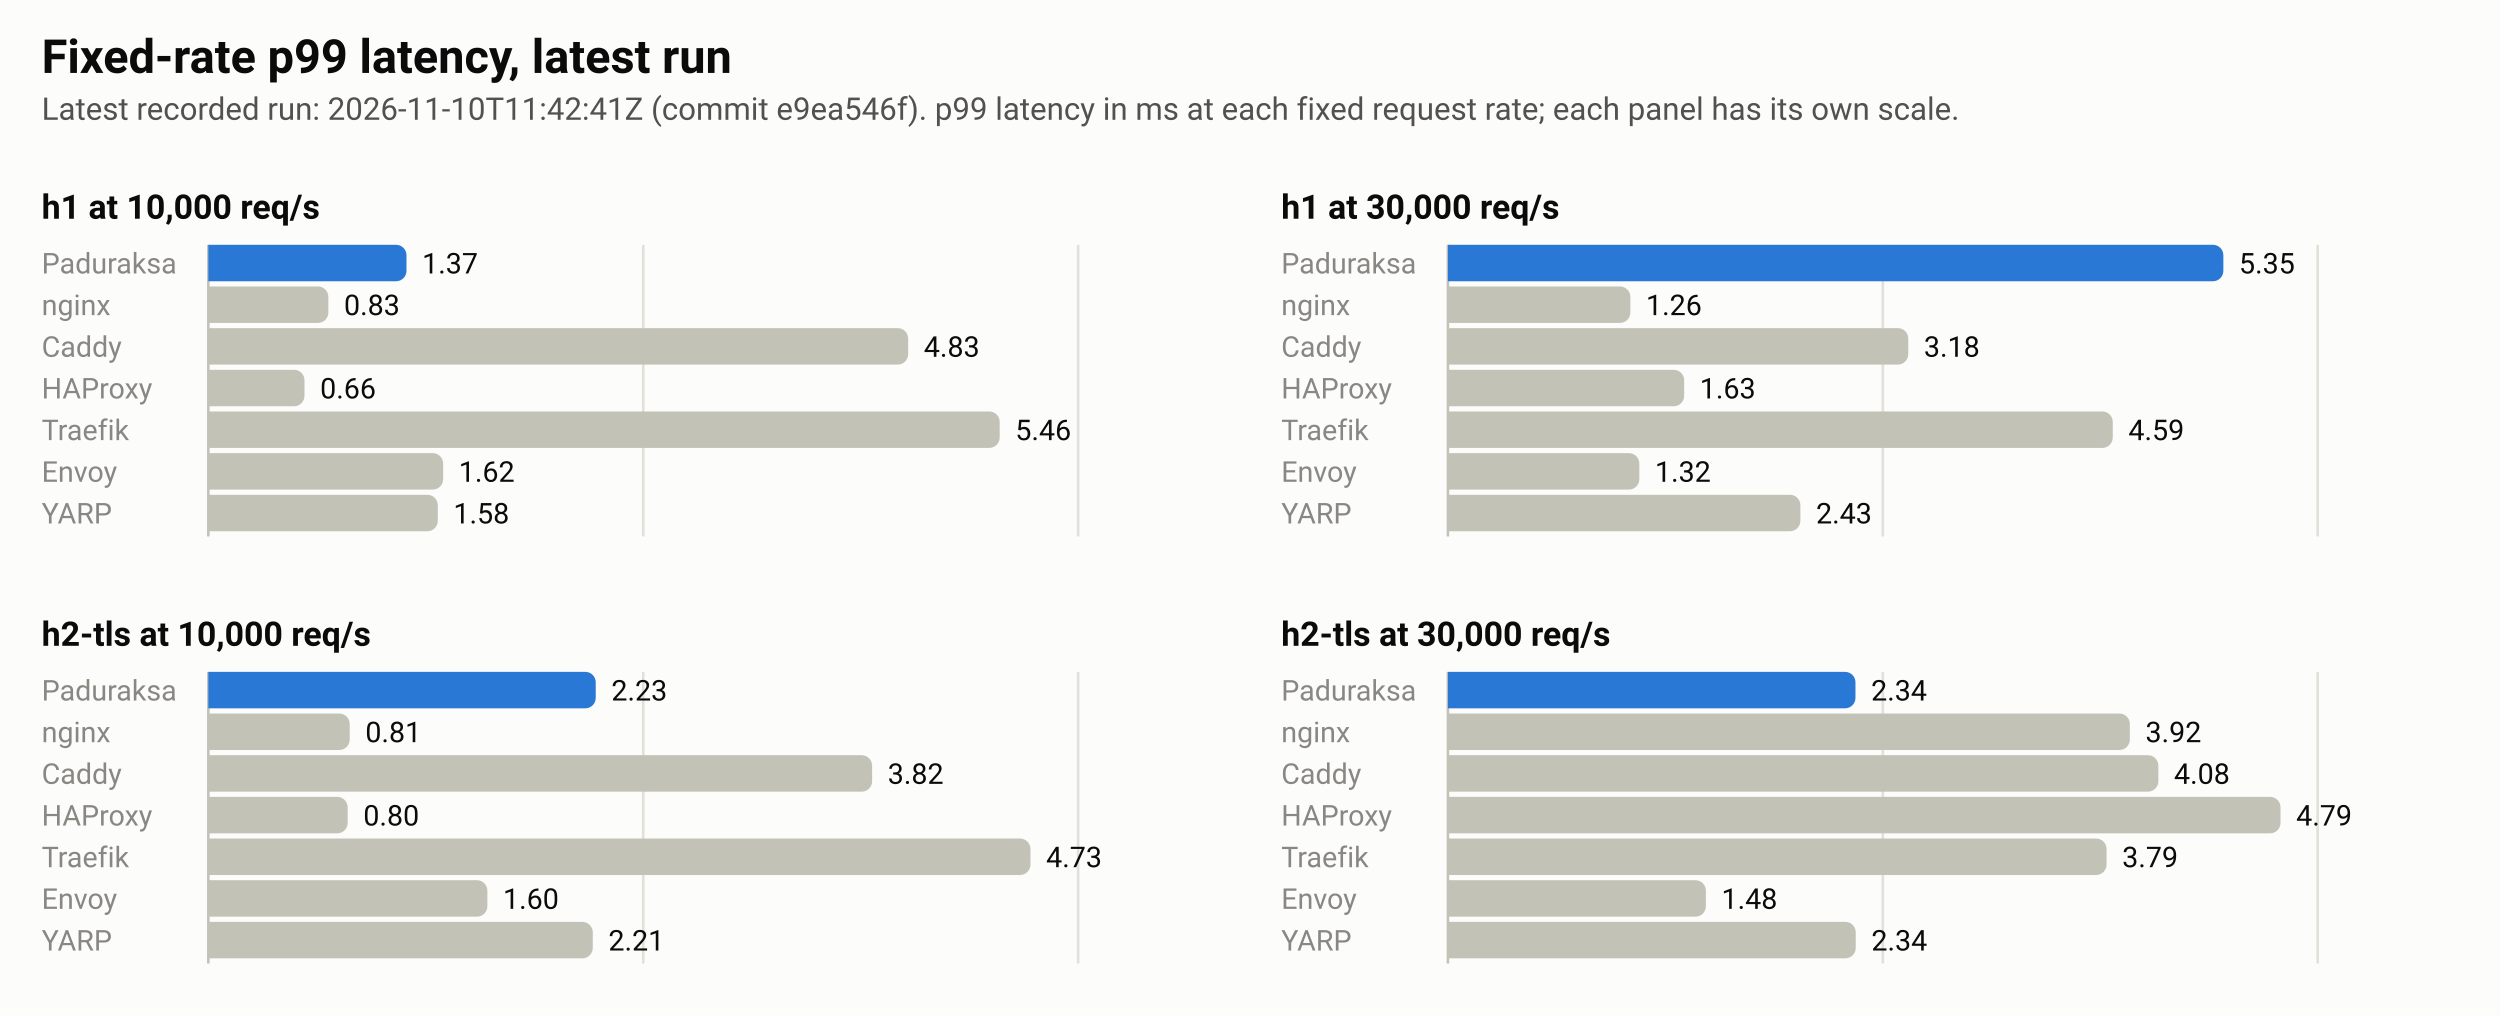
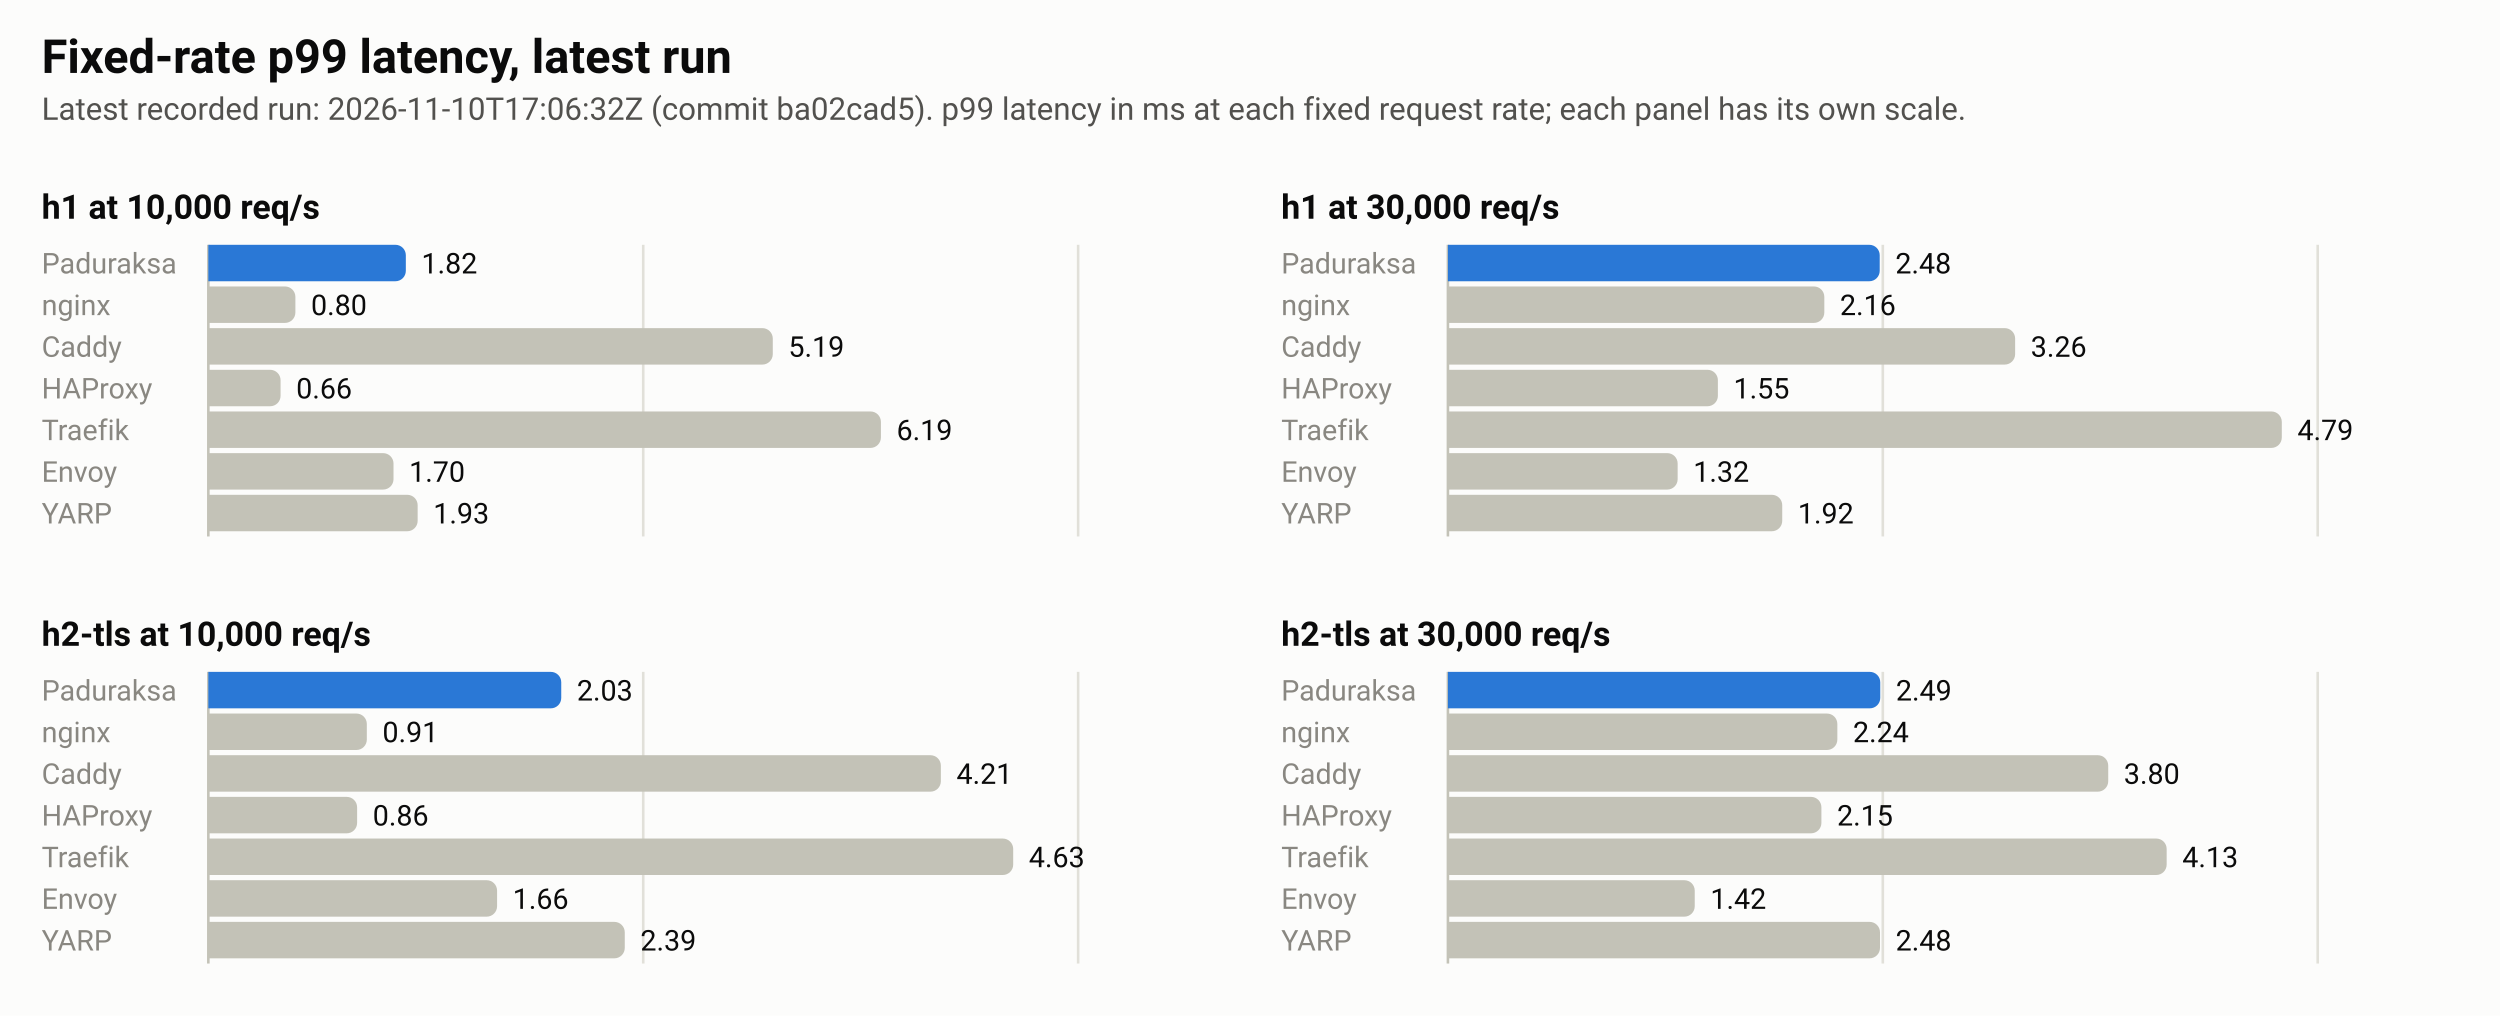
<svg xmlns="http://www.w3.org/2000/svg" width="960" height="390" viewBox="0 0 960 390" role="img" aria-labelledby="chart-title chart-desc">
  <style>svg{font-family:system-ui,-apple-system,"Segoe UI",Roboto,Helvetica,Arial,sans-serif}
.surface{fill:#fcfcfb}
.text{fill:#0b0b0b}
.secondary{fill:#52514e}
.axis-label{fill:#898781}
.grid{stroke:#e1e0d9;stroke-width:1}
.axis{stroke:#c3c2b7;stroke-width:1}
.bar{fill:#c3c2b7}
.bar.accent{fill:#2a78d6}
.line{fill:none;stroke:#2a78d6;stroke-width:2}
.marker{fill:#2a78d6}
.marker.other{fill:#fcfcfb;stroke:#2a78d6;stroke-width:2}
.title{font-size:18px;font-weight:600}
.subtitle{font-size:12px}
.panel-title{font-size:13px;font-weight:600}
.value{font-size:11px}
.tick{font-size:11px}
@media (prefers-color-scheme:dark){.surface{fill:#1a1a19}.text{fill:#f0efec}.secondary{fill:#c3c2b7}.grid{stroke:#2c2c2a}.axis{stroke:#383835}.bar{fill:#52514e}.bar.accent{fill:#3987e5}.line{stroke:#3987e5}.marker{fill:#3987e5}.marker.other{fill:#1a1a19;stroke:#3987e5}}
</style>
  <rect class="surface" x="0" y="0" width="960" height="390" />
  <text class="text title" x="16" y="28">Fixed-rate p99 latency, latest run</text>
-   <text class="secondary subtitle" x="16" y="46">Latest recorded run: 2026-11-10T11:42:41Z (commit e9ea546f). p99 latency in ms at each fixed request rate; each panel has its own scale.</text>
+   <text class="secondary subtitle" x="16" y="46">Latest recorded run: 2026-11-10T17:06:32Z (commit ba02cad5). p99 latency in ms at each fixed request rate; each panel has its own scale.</text>
  <text class="text panel-title" x="16" y="84">h1 at 10,000 req/s</text>
  <line class="grid" x1="247.00" y1="94" x2="247.00" y2="206" />
  <line class="grid" x1="414.00" y1="94" x2="414.00" y2="206" />
  <line class="axis" x1="80" y1="94" x2="80" y2="206" />
-   <path class="bar accent" d="M80.00 94.00 H152.09 A4.00 4.00 0 0 1 156.09 98.00 V104.00 A4.00 4.00 0 0 1 152.09 108.00 H80.00 Z" />
+   <path class="bar accent" d="M80.00 94.00 H151.84 A4.00 4.00 0 0 1 155.84 98.00 V104.00 A4.00 4.00 0 0 1 151.84 108.00 H80.00 Z" />
  <text class="axis-label tick" x="16" y="105">Paduraksa</text>
-   <text class="text value" x="162.09" y="105">1.37</text>
-   <path class="bar" d="M80.00 110.00 H122.09 A4.00 4.00 0 0 1 126.09 114.00 V120.00 A4.00 4.00 0 0 1 122.09 124.00 H80.00 Z" />
+   <text class="text value" x="161.84" y="105">1.82</text>
+   <path class="bar" d="M80.00 110.00 H109.43 A4.00 4.00 0 0 1 113.43 114.00 V120.00 A4.00 4.00 0 0 1 109.43 124.00 H80.00 Z" />
  <text class="axis-label tick" x="16" y="121">nginx</text>
-   <text class="text value" x="132.09" y="121">0.83</text>
-   <path class="bar" d="M80.00 126.00 H344.74 A4.00 4.00 0 0 1 348.74 130.00 V136.00 A4.00 4.00 0 0 1 344.74 140.00 H80.00 Z" />
+   <text class="text value" x="119.43" y="121">0.80</text>
+   <path class="bar" d="M80.00 126.00 H292.75 A4.00 4.00 0 0 1 296.75 130.00 V136.00 A4.00 4.00 0 0 1 292.75 140.00 H80.00 Z" />
  <text class="axis-label tick" x="16" y="137">Caddy</text>
-   <text class="text value" x="354.74" y="137">4.83</text>
-   <path class="bar" d="M80.00 142.00 H112.93 A4.00 4.00 0 0 1 116.93 146.00 V152.00 A4.00 4.00 0 0 1 112.93 156.00 H80.00 Z" />
+   <text class="text value" x="302.75" y="137">5.19</text>
+   <path class="bar" d="M80.00 142.00 H103.74 A4.00 4.00 0 0 1 107.74 146.00 V152.00 A4.00 4.00 0 0 1 103.74 156.00 H80.00 Z" />
  <text class="axis-label tick" x="16" y="153">HAProxy</text>
-   <text class="text value" x="122.93" y="153">0.66</text>
-   <path class="bar" d="M80.00 158.00 H379.88 A4.00 4.00 0 0 1 383.88 162.00 V168.00 A4.00 4.00 0 0 1 379.88 172.00 H80.00 Z" />
+   <text class="text value" x="113.74" y="153">0.66</text>
+   <path class="bar" d="M80.00 158.00 H334.27 A4.00 4.00 0 0 1 338.27 162.00 V168.00 A4.00 4.00 0 0 1 334.27 172.00 H80.00 Z" />
  <text class="axis-label tick" x="16" y="169">Traefik</text>
-   <text class="text value" x="389.88" y="169">5.46</text>
-   <path class="bar" d="M80.00 174.00 H166.17 A4.00 4.00 0 0 1 170.17 178.00 V184.00 A4.00 4.00 0 0 1 166.17 188.00 H80.00 Z" />
+   <text class="text value" x="344.27" y="169">6.19</text>
+   <path class="bar" d="M80.00 174.00 H147.11 A4.00 4.00 0 0 1 151.11 178.00 V184.00 A4.00 4.00 0 0 1 147.11 188.00 H80.00 Z" />
  <text class="axis-label tick" x="16" y="185">Envoy</text>
-   <text class="text value" x="176.17" y="185">1.62</text>
-   <path class="bar" d="M80.00 190.00 H164.11 A4.00 4.00 0 0 1 168.11 194.00 V200.00 A4.00 4.00 0 0 1 164.11 204.00 H80.00 Z" />
+   <text class="text value" x="157.11" y="185">1.70</text>
+   <path class="bar" d="M80.00 190.00 H156.38 A4.00 4.00 0 0 1 160.38 194.00 V200.00 A4.00 4.00 0 0 1 156.38 204.00 H80.00 Z" />
  <text class="axis-label tick" x="16" y="201">YARP</text>
-   <text class="text value" x="174.11" y="201">1.58</text>
+   <text class="text value" x="166.38" y="201">1.93</text>
  <text class="text panel-title" x="492" y="84">h1 at 30,000 req/s</text>
  <line class="grid" x1="723.00" y1="94" x2="723.00" y2="206" />
  <line class="grid" x1="890.00" y1="94" x2="890.00" y2="206" />
  <line class="axis" x1="556" y1="94" x2="556" y2="206" />
-   <path class="bar accent" d="M556.00 94.00 H849.77 A4.00 4.00 0 0 1 853.77 98.00 V104.00 A4.00 4.00 0 0 1 849.77 108.00 H556.00 Z" />
+   <path class="bar accent" d="M556.00 94.00 H717.81 A4.00 4.00 0 0 1 721.81 98.00 V104.00 A4.00 4.00 0 0 1 717.81 108.00 H556.00 Z" />
  <text class="axis-label tick" x="492" y="105">Paduraksa</text>
-   <text class="text value" x="859.77" y="105">5.35</text>
-   <path class="bar" d="M556.00 110.00 H622.06 A4.00 4.00 0 0 1 626.06 114.00 V120.00 A4.00 4.00 0 0 1 622.06 124.00 H556.00 Z" />
+   <text class="text value" x="727.81" y="105">2.48</text>
+   <path class="bar" d="M556.00 110.00 H696.54 A4.00 4.00 0 0 1 700.54 114.00 V120.00 A4.00 4.00 0 0 1 696.54 124.00 H556.00 Z" />
  <text class="axis-label tick" x="492" y="121">nginx</text>
-   <text class="text value" x="632.06" y="121">1.26</text>
-   <path class="bar" d="M556.00 126.00 H728.78 A4.00 4.00 0 0 1 732.78 130.00 V136.00 A4.00 4.00 0 0 1 728.78 140.00 H556.00 Z" />
+   <text class="text value" x="706.54" y="121">2.16</text>
+   <path class="bar" d="M556.00 126.00 H769.81 A4.00 4.00 0 0 1 773.81 130.00 V136.00 A4.00 4.00 0 0 1 769.81 140.00 H556.00 Z" />
  <text class="axis-label tick" x="492" y="137">Caddy</text>
-   <text class="text value" x="738.78" y="137">3.18</text>
-   <path class="bar" d="M556.00 142.00 H642.71 A4.00 4.00 0 0 1 646.71 146.00 V152.00 A4.00 4.00 0 0 1 642.71 156.00 H556.00 Z" />
+   <text class="text value" x="779.81" y="137">3.26</text>
+   <path class="bar" d="M556.00 142.00 H655.67 A4.00 4.00 0 0 1 659.67 146.00 V152.00 A4.00 4.00 0 0 1 655.67 156.00 H556.00 Z" />
  <text class="axis-label tick" x="492" y="153">HAProxy</text>
-   <text class="text value" x="652.71" y="153">1.63</text>
-   <path class="bar" d="M556.00 158.00 H807.30 A4.00 4.00 0 0 1 811.30 162.00 V168.00 A4.00 4.00 0 0 1 807.30 172.00 H556.00 Z" />
+   <text class="text value" x="665.67" y="153">1.55</text>
+   <path class="bar" d="M556.00 158.00 H872.21 A4.00 4.00 0 0 1 876.21 162.00 V168.00 A4.00 4.00 0 0 1 872.21 172.00 H556.00 Z" />
  <text class="axis-label tick" x="492" y="169">Traefik</text>
-   <text class="text value" x="817.30" y="169">4.59</text>
-   <path class="bar" d="M556.00 174.00 H625.50 A4.00 4.00 0 0 1 629.50 178.00 V184.00 A4.00 4.00 0 0 1 625.50 188.00 H556.00 Z" />
+   <text class="text value" x="882.21" y="169">4.79</text>
+   <path class="bar" d="M556.00 174.00 H640.22 A4.00 4.00 0 0 1 644.22 178.00 V184.00 A4.00 4.00 0 0 1 640.22 188.00 H556.00 Z" />
  <text class="axis-label tick" x="492" y="185">Envoy</text>
-   <text class="text value" x="635.50" y="185">1.32</text>
-   <path class="bar" d="M556.00 190.00 H687.35 A4.00 4.00 0 0 1 691.35 194.00 V200.00 A4.00 4.00 0 0 1 687.35 204.00 H556.00 Z" />
+   <text class="text value" x="650.22" y="185">1.32</text>
+   <path class="bar" d="M556.00 190.00 H680.38 A4.00 4.00 0 0 1 684.38 194.00 V200.00 A4.00 4.00 0 0 1 680.38 204.00 H556.00 Z" />
  <text class="axis-label tick" x="492" y="201">YARP</text>
-   <text class="text value" x="697.35" y="201">2.43</text>
+   <text class="text value" x="690.38" y="201">1.92</text>
  <text class="text panel-title" x="16" y="248">h2-tls at 10,000 req/s</text>
  <line class="grid" x1="247.00" y1="258" x2="247.00" y2="370" />
  <line class="grid" x1="414.00" y1="258" x2="414.00" y2="370" />
  <line class="axis" x1="80" y1="258" x2="80" y2="370" />
-   <path class="bar accent" d="M80.00 258.00 H224.76 A4.00 4.00 0 0 1 228.76 262.00 V268.00 A4.00 4.00 0 0 1 224.76 272.00 H80.00 Z" />
+   <path class="bar accent" d="M80.00 258.00 H211.52 A4.00 4.00 0 0 1 215.52 262.00 V268.00 A4.00 4.00 0 0 1 211.52 272.00 H80.00 Z" />
  <text class="axis-label tick" x="16" y="269">Paduraksa</text>
-   <text class="text value" x="234.76" y="269">2.23</text>
-   <path class="bar" d="M80.00 274.00 H130.29 A4.00 4.00 0 0 1 134.29 278.00 V284.00 A4.00 4.00 0 0 1 130.29 288.00 H80.00 Z" />
+   <text class="text value" x="221.52" y="269">2.03</text>
+   <path class="bar" d="M80.00 274.00 H136.86 A4.00 4.00 0 0 1 140.86 278.00 V284.00 A4.00 4.00 0 0 1 136.86 288.00 H80.00 Z" />
  <text class="axis-label tick" x="16" y="285">nginx</text>
-   <text class="text value" x="140.29" y="285">0.81</text>
-   <path class="bar" d="M80.00 290.00 H330.89 A4.00 4.00 0 0 1 334.89 294.00 V300.00 A4.00 4.00 0 0 1 330.89 304.00 H80.00 Z" />
+   <text class="text value" x="146.86" y="285">0.91</text>
+   <path class="bar" d="M80.00 290.00 H357.29 A4.00 4.00 0 0 1 361.29 294.00 V300.00 A4.00 4.00 0 0 1 357.29 304.00 H80.00 Z" />
  <text class="axis-label tick" x="16" y="301">Caddy</text>
-   <text class="text value" x="340.89" y="301">3.82</text>
-   <path class="bar" d="M80.00 306.00 H129.51 A4.00 4.00 0 0 1 133.51 310.00 V316.00 A4.00 4.00 0 0 1 129.51 320.00 H80.00 Z" />
+   <text class="text value" x="367.29" y="301">4.21</text>
+   <path class="bar" d="M80.00 306.00 H133.13 A4.00 4.00 0 0 1 137.13 310.00 V316.00 A4.00 4.00 0 0 1 133.13 320.00 H80.00 Z" />
  <text class="axis-label tick" x="16" y="317">HAProxy</text>
-   <text class="text value" x="139.51" y="317">0.80</text>
-   <path class="bar" d="M80.00 322.00 H391.70 A4.00 4.00 0 0 1 395.70 326.00 V332.00 A4.00 4.00 0 0 1 391.70 336.00 H80.00 Z" />
+   <text class="text value" x="143.13" y="317">0.86</text>
+   <path class="bar" d="M80.00 322.00 H385.07 A4.00 4.00 0 0 1 389.07 326.00 V332.00 A4.00 4.00 0 0 1 385.07 336.00 H80.00 Z" />
  <text class="axis-label tick" x="16" y="333">Traefik</text>
-   <text class="text value" x="401.70" y="333">4.73</text>
-   <path class="bar" d="M80.00 338.00 H183.15 A4.00 4.00 0 0 1 187.15 342.00 V348.00 A4.00 4.00 0 0 1 183.15 352.00 H80.00 Z" />
+   <text class="text value" x="395.07" y="333">4.63</text>
+   <path class="bar" d="M80.00 338.00 H186.88 A4.00 4.00 0 0 1 190.88 342.00 V348.00 A4.00 4.00 0 0 1 186.88 352.00 H80.00 Z" />
  <text class="axis-label tick" x="16" y="349">Envoy</text>
-   <text class="text value" x="193.15" y="349">1.60</text>
-   <path class="bar" d="M80.00 354.00 H223.63 A4.00 4.00 0 0 1 227.63 358.00 V364.00 A4.00 4.00 0 0 1 223.63 368.00 H80.00 Z" />
+   <text class="text value" x="196.88" y="349">1.66</text>
+   <path class="bar" d="M80.00 354.00 H235.91 A4.00 4.00 0 0 1 239.91 358.00 V364.00 A4.00 4.00 0 0 1 235.91 368.00 H80.00 Z" />
  <text class="axis-label tick" x="16" y="365">YARP</text>
-   <text class="text value" x="233.63" y="365">2.21</text>
+   <text class="text value" x="245.91" y="365">2.39</text>
  <text class="text panel-title" x="492" y="248">h2-tls at 30,000 req/s</text>
  <line class="grid" x1="723.00" y1="258" x2="723.00" y2="370" />
  <line class="grid" x1="890.00" y1="258" x2="890.00" y2="370" />
  <line class="axis" x1="556" y1="258" x2="556" y2="370" />
-   <path class="bar accent" d="M556.00 258.00 H708.50 A4.00 4.00 0 0 1 712.50 262.00 V268.00 A4.00 4.00 0 0 1 708.50 272.00 H556.00 Z" />
+   <path class="bar accent" d="M556.00 258.00 H718.02 A4.00 4.00 0 0 1 722.02 262.00 V268.00 A4.00 4.00 0 0 1 718.02 272.00 H556.00 Z" />
  <text class="axis-label tick" x="492" y="269">Paduraksa</text>
-   <text class="text value" x="718.50" y="269">2.34</text>
-   <path class="bar" d="M556.00 274.00 H813.86 A4.00 4.00 0 0 1 817.86 278.00 V284.00 A4.00 4.00 0 0 1 813.86 288.00 H556.00 Z" />
+   <text class="text value" x="728.02" y="269">2.49</text>
+   <path class="bar" d="M556.00 274.00 H701.54 A4.00 4.00 0 0 1 705.54 278.00 V284.00 A4.00 4.00 0 0 1 701.54 288.00 H556.00 Z" />
  <text class="axis-label tick" x="492" y="285">nginx</text>
-   <text class="text value" x="823.86" y="285">3.92</text>
-   <path class="bar" d="M556.00 290.00 H824.81 A4.00 4.00 0 0 1 828.81 294.00 V300.00 A4.00 4.00 0 0 1 824.81 304.00 H556.00 Z" />
+   <text class="text value" x="711.54" y="285">2.24</text>
+   <path class="bar" d="M556.00 290.00 H805.56 A4.00 4.00 0 0 1 809.56 294.00 V300.00 A4.00 4.00 0 0 1 805.56 304.00 H556.00 Z" />
  <text class="axis-label tick" x="492" y="301">Caddy</text>
-   <text class="text value" x="834.81" y="301">4.08</text>
-   <path class="bar" d="M556.00 306.00 H871.72 A4.00 4.00 0 0 1 875.72 310.00 V316.00 A4.00 4.00 0 0 1 871.72 320.00 H556.00 Z" />
+   <text class="text value" x="815.56" y="301">3.80</text>
+   <path class="bar" d="M556.00 306.00 H695.42 A4.00 4.00 0 0 1 699.42 310.00 V316.00 A4.00 4.00 0 0 1 695.42 320.00 H556.00 Z" />
  <text class="axis-label tick" x="492" y="317">HAProxy</text>
-   <text class="text value" x="881.72" y="317">4.79</text>
-   <path class="bar" d="M556.00 322.00 H804.92 A4.00 4.00 0 0 1 808.92 326.00 V332.00 A4.00 4.00 0 0 1 804.92 336.00 H556.00 Z" />
+   <text class="text value" x="705.42" y="317">2.15</text>
+   <path class="bar" d="M556.00 322.00 H828.00 A4.00 4.00 0 0 1 832.00 326.00 V332.00 A4.00 4.00 0 0 1 828.00 336.00 H556.00 Z" />
  <text class="axis-label tick" x="492" y="333">Traefik</text>
-   <text class="text value" x="814.92" y="333">3.79</text>
-   <path class="bar" d="M556.00 338.00 H651.06 A4.00 4.00 0 0 1 655.06 342.00 V348.00 A4.00 4.00 0 0 1 651.06 352.00 H556.00 Z" />
+   <text class="text value" x="838.00" y="333">4.13</text>
+   <path class="bar" d="M556.00 338.00 H646.78 A4.00 4.00 0 0 1 650.78 342.00 V348.00 A4.00 4.00 0 0 1 646.78 352.00 H556.00 Z" />
  <text class="axis-label tick" x="492" y="349">Envoy</text>
-   <text class="text value" x="661.06" y="349">1.48</text>
-   <path class="bar" d="M556.00 354.00 H708.61 A4.00 4.00 0 0 1 712.61 358.00 V364.00 A4.00 4.00 0 0 1 708.61 368.00 H556.00 Z" />
+   <text class="text value" x="656.78" y="349">1.42</text>
+   <path class="bar" d="M556.00 354.00 H717.92 A4.00 4.00 0 0 1 721.92 358.00 V364.00 A4.00 4.00 0 0 1 717.92 368.00 H556.00 Z" />
  <text class="axis-label tick" x="492" y="365">YARP</text>
-   <text class="text value" x="718.61" y="365">2.34</text>
+   <text class="text value" x="727.92" y="365">2.48</text>
</svg>
